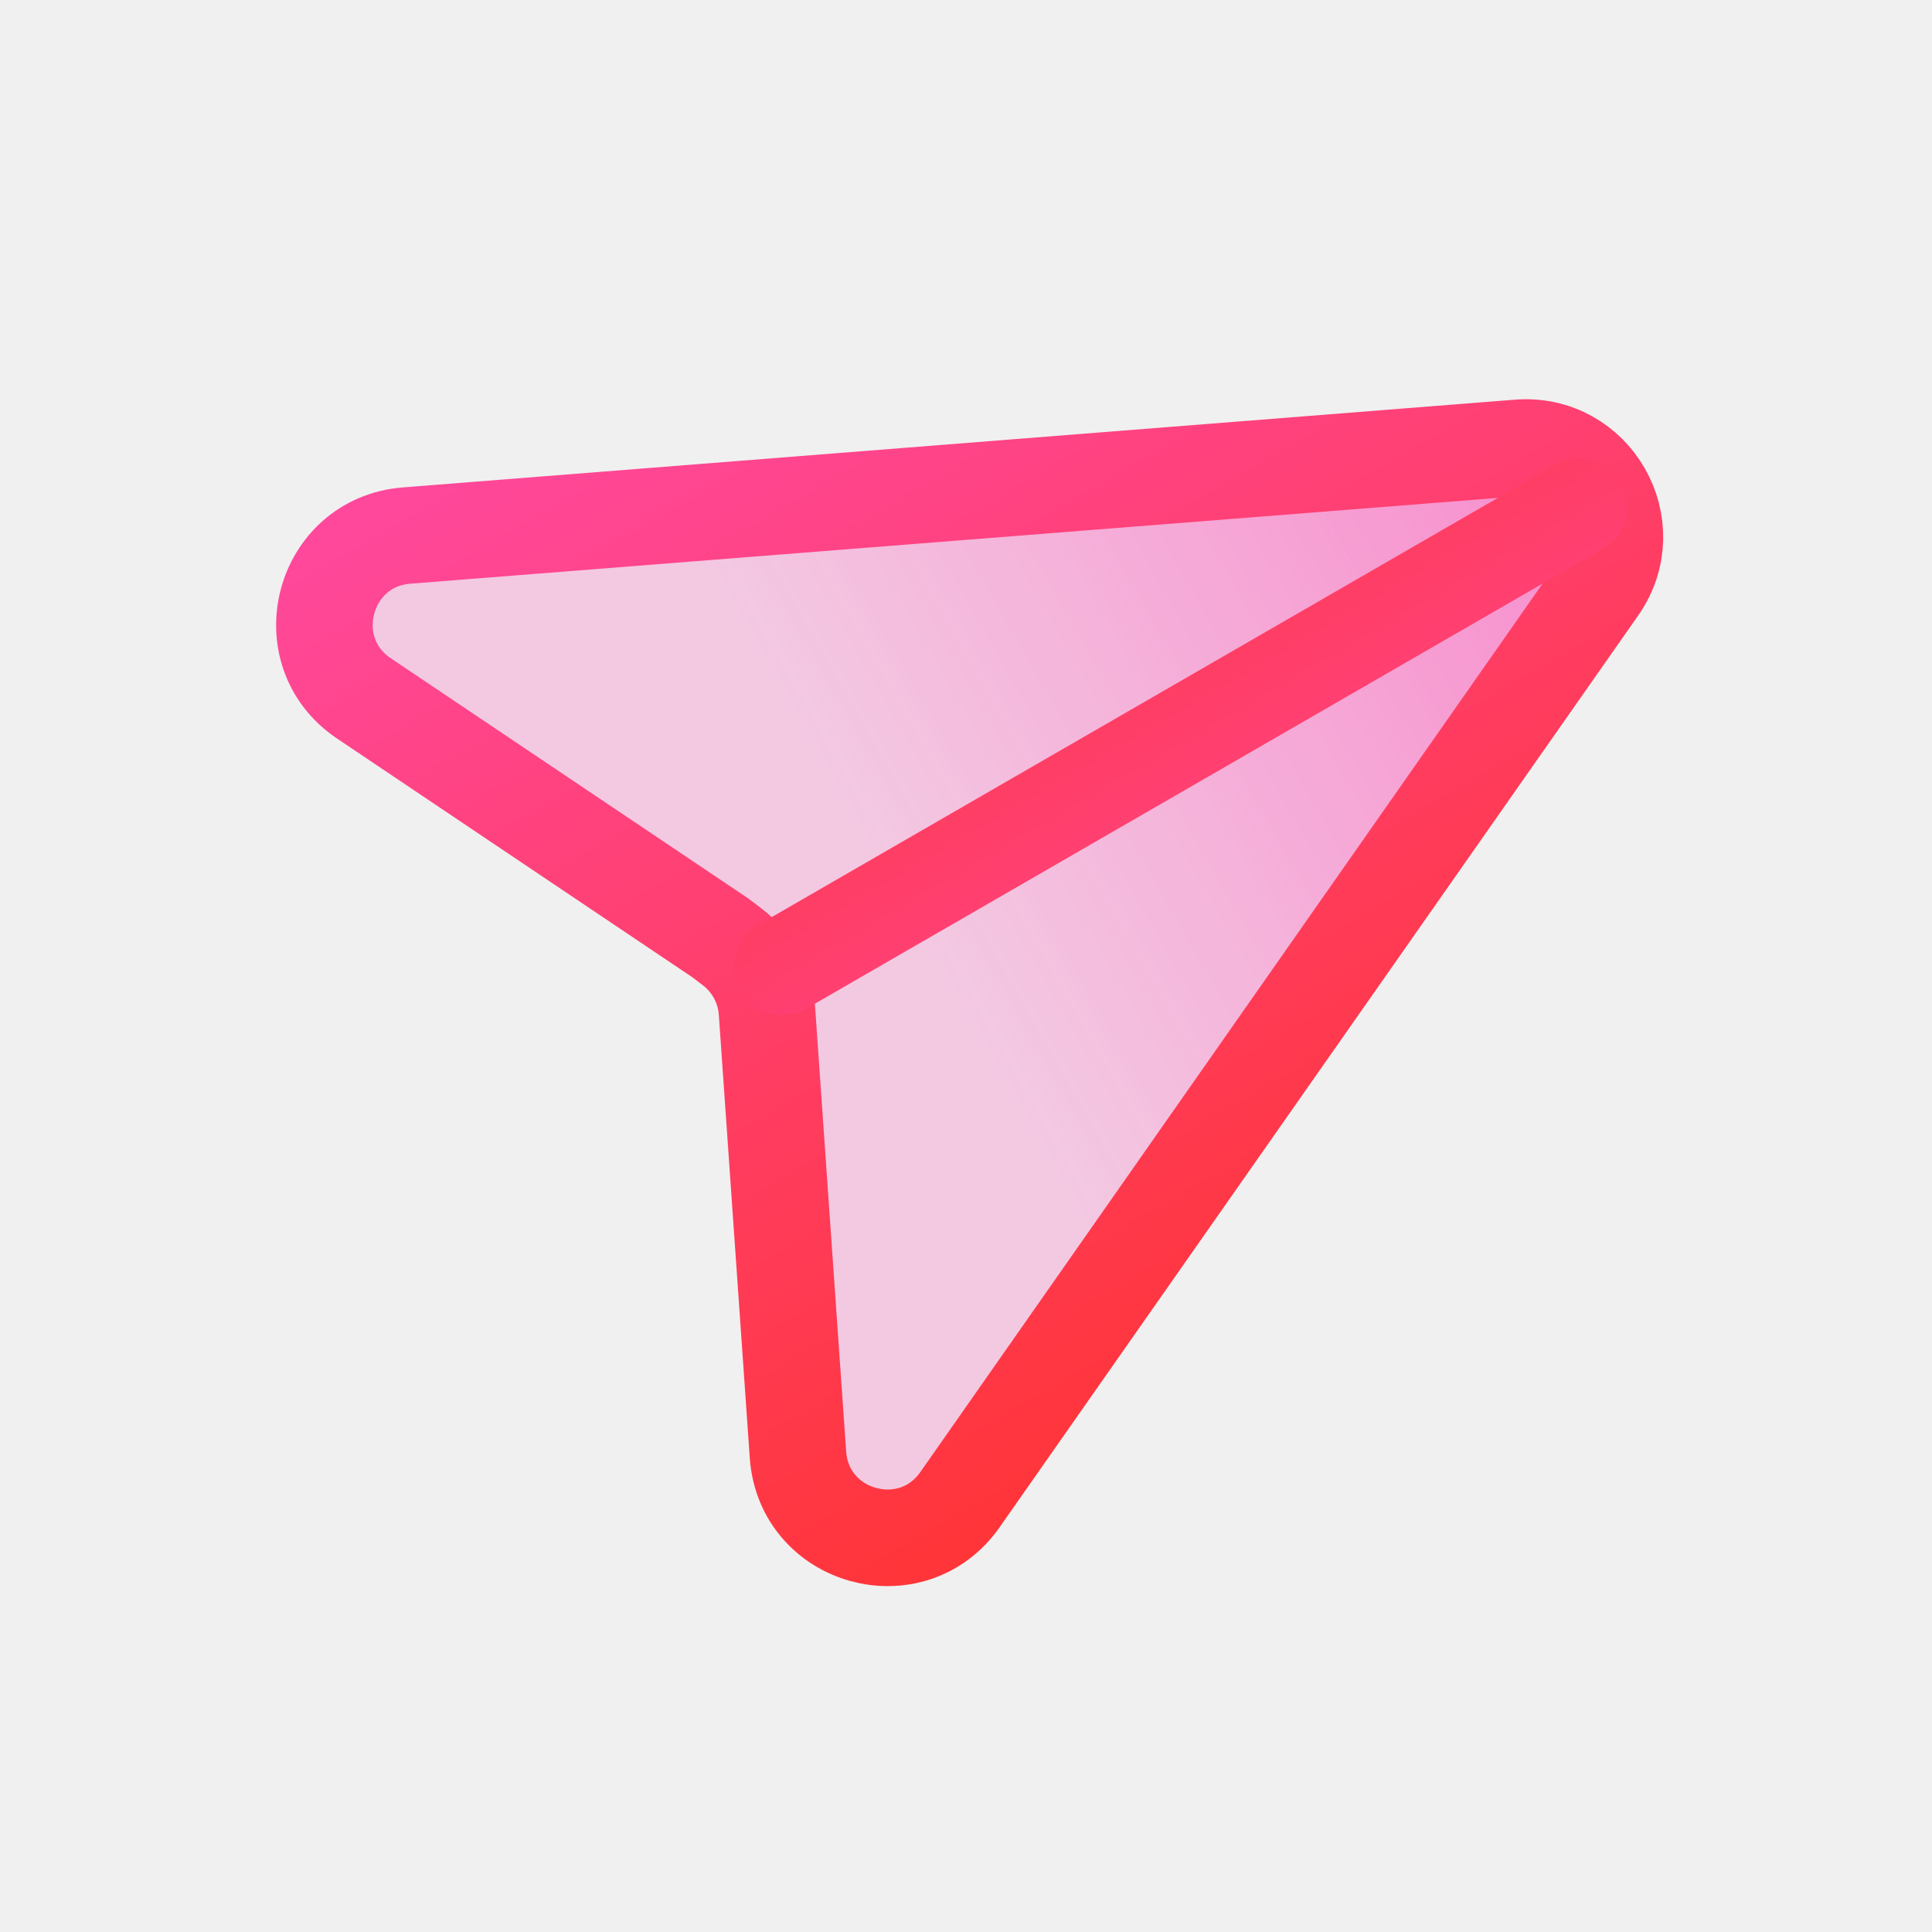
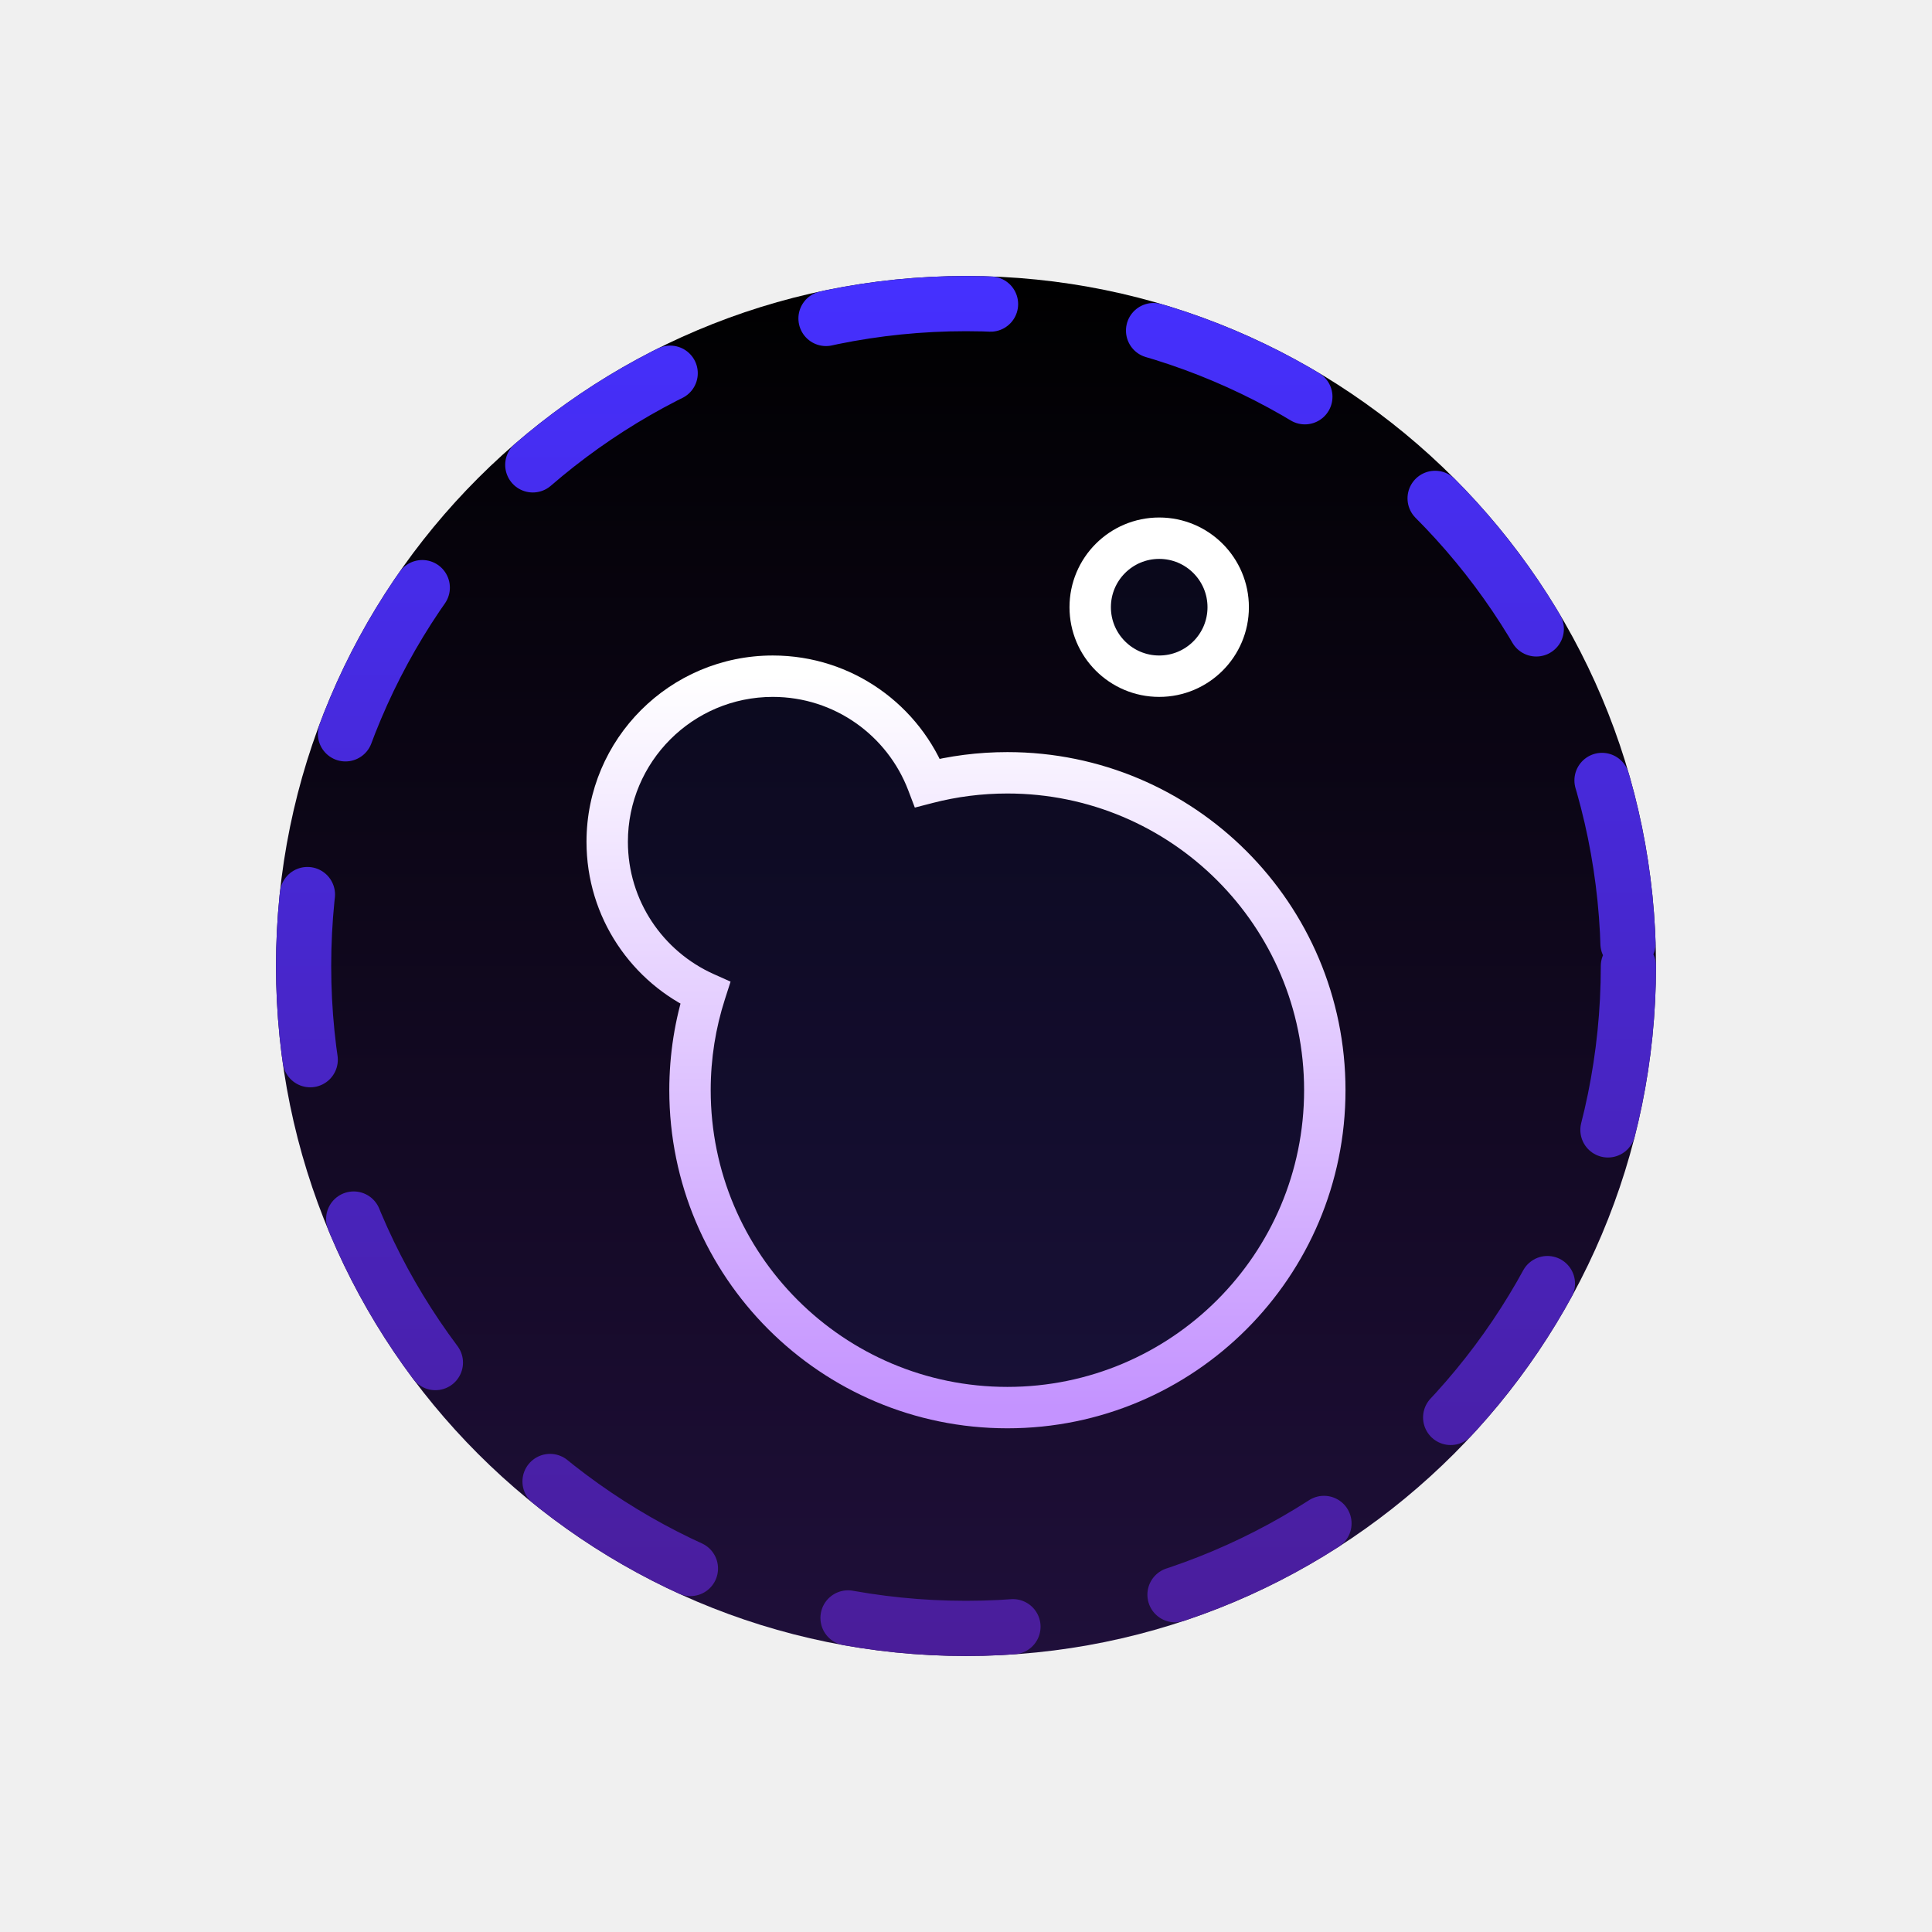
- <svg xmlns="http://www.w3.org/2000/svg" width="40" height="40" viewBox="0 0 40 40" fill="none">
-   <g clip-path="url(#clip0_2832_2)">
-     <mask id="mask0_2832_2" style="mask-type:luminance" maskUnits="userSpaceOnUse" x="0" y="0" width="40" height="40">
-       <path d="M40 0H0V40H40V0Z" fill="white" />
-     </mask>
-     <g mask="url(#mask0_2832_2)">
-       <path d="M31.402 9.357C32.958 9.228 33.962 10.967 33.072 12.249L19.929 31.189C18.933 32.624 16.687 32.003 16.57 30.261L15.954 21.082C15.918 20.545 15.65 20.052 15.22 19.729L14.992 19.557L7.596 14.644C6.138 13.676 6.72 11.412 8.464 11.267L31.402 9.357Z" fill="#FF31AD" fill-opacity="0.2" />
-       <path d="M33.183 10.21L32.803 12.545L21.2 28.593L11.041 10.998L30.893 9.238L33.183 10.21Z" fill="url(#paint0_linear_2832_2)" />
-       <path d="M31.439 9.272C32.995 9.149 33.992 10.893 33.097 12.171L19.875 31.049C18.877 32.474 16.643 31.854 16.521 30.119L15.88 20.942C15.843 20.41 15.577 19.921 15.152 19.599L14.91 19.415L7.535 14.46C6.084 13.485 6.676 11.225 8.42 11.088L31.439 9.272Z" stroke="url(#paint1_linear_2832_2)" stroke-width="2" />
-       <path d="M32.684 10.497L16.201 20.013" stroke="url(#paint2_linear_2832_2)" stroke-width="2" stroke-linecap="round" />
-     </g>
-   </g>
+ <svg xmlns="http://www.w3.org/2000/svg" width="140" height="140" viewBox="0 0 140 140" fill="none">
+   <circle cx="70" cy="70" r="50" fill="url(#paint0_linear_3510_23)" />
+   <path d="M56 49C61.124 49 65.495 52.212 67.216 56.732C69.064 56.254 71.002 56 73 56C85.703 56 96 66.297 96 79C96 91.703 85.703 102 73 102C60.297 102 50 91.703 50 79C50 76.542 50.386 74.174 51.101 71.953C46.916 70.079 44 65.882 44 61C44 54.373 49.373 49 56 49Z" fill="#142155" fill-opacity="0.2" />
+   <path d="M67.216 56.732L65.814 57.266L66.292 58.521L67.592 58.184L67.216 56.732ZM51.101 71.953L52.529 72.412L52.94 71.133L51.714 70.584L51.101 71.953ZM56 49V50.5C60.48 50.5 64.307 53.308 65.814 57.266L67.216 56.732L68.618 56.199C66.683 51.117 61.767 47.5 56 47.5V49ZM67.216 56.732L67.592 58.184C69.318 57.737 71.13 57.5 73 57.5V56V54.5C70.875 54.5 68.81 54.77 66.84 55.28L67.216 56.732ZM73 56V57.5C84.874 57.5 94.5 67.126 94.5 79H96H97.5C97.5 65.469 86.531 54.5 73 54.5V56ZM96 79H94.5C94.5 90.874 84.874 100.5 73 100.5V102V103.5C86.531 103.5 97.5 92.531 97.5 79H96ZM73 102V100.5C61.126 100.5 51.5 90.874 51.5 79H50H48.5C48.5 92.531 59.469 103.5 73 103.5V102ZM50 79H51.5C51.5 76.7 51.861 74.487 52.529 72.412L51.101 71.953L49.673 71.494C48.911 73.861 48.5 76.384 48.5 79H50ZM51.101 71.953L51.714 70.584C48.049 68.942 45.5 65.268 45.5 61H44H42.5C42.5 66.495 45.784 71.215 50.487 73.322L51.101 71.953ZM44 61H45.5C45.5 55.201 50.201 50.5 56 50.5V49V47.5C48.544 47.5 42.5 53.544 42.5 61H44Z" fill="url(#paint1_linear_3510_23)" />
+   <circle cx="84" cy="44" r="5" fill="#142155" fill-opacity="0.2" stroke="white" stroke-width="3" />
+   <circle cx="70" cy="70" r="48" stroke="url(#paint2_linear_3510_23)" stroke-width="4" stroke-linecap="round" stroke-linejoin="round" stroke-dasharray="12 12" />
  <defs>
-     <linearGradient id="paint0_linear_2832_2" x1="33.183" y1="10.21" x2="18.462" y2="18.615" gradientUnits="userSpaceOnUse">
-       <stop stop-color="#FF31AD" stop-opacity="0.4" />
-       <stop offset="1" stop-color="#FF31AD" stop-opacity="0" />
+     <linearGradient id="paint0_linear_3510_23" x1="70" y1="20" x2="70" y2="120" gradientUnits="userSpaceOnUse">
+       <stop />
+       <stop offset="1" stop-color="#1F0F3A" />
    </linearGradient>
-     <linearGradient id="paint1_linear_2832_2" x1="29.513" y1="28.028" x2="15.764" y2="4.214" gradientUnits="userSpaceOnUse">
-       <stop stop-color="#FF3434" />
-       <stop offset="1" stop-color="#FF49A1" />
+     <linearGradient id="paint1_linear_3510_23" x1="70" y1="49" x2="70" y2="102" gradientUnits="userSpaceOnUse">
+       <stop stop-color="white" />
+       <stop offset="1" stop-color="#C493FF" />
    </linearGradient>
-     <linearGradient id="paint2_linear_2832_2" x1="19.321" y1="6.482" x2="29.477" y2="23.902" gradientUnits="userSpaceOnUse">
-       <stop stop-color="#FF3434" />
-       <stop offset="1" stop-color="#FF49A1" />
+     <linearGradient id="paint2_linear_3510_23" x1="70" y1="20" x2="70" y2="120" gradientUnits="userSpaceOnUse">
+       <stop stop-color="#4530FF" />
+       <stop offset="1" stop-color="#4A1D99" />
    </linearGradient>
-     <clipPath id="clip0_2832_2">
-       <rect width="40" height="40" fill="white" />
-     </clipPath>
  </defs>
</svg>
